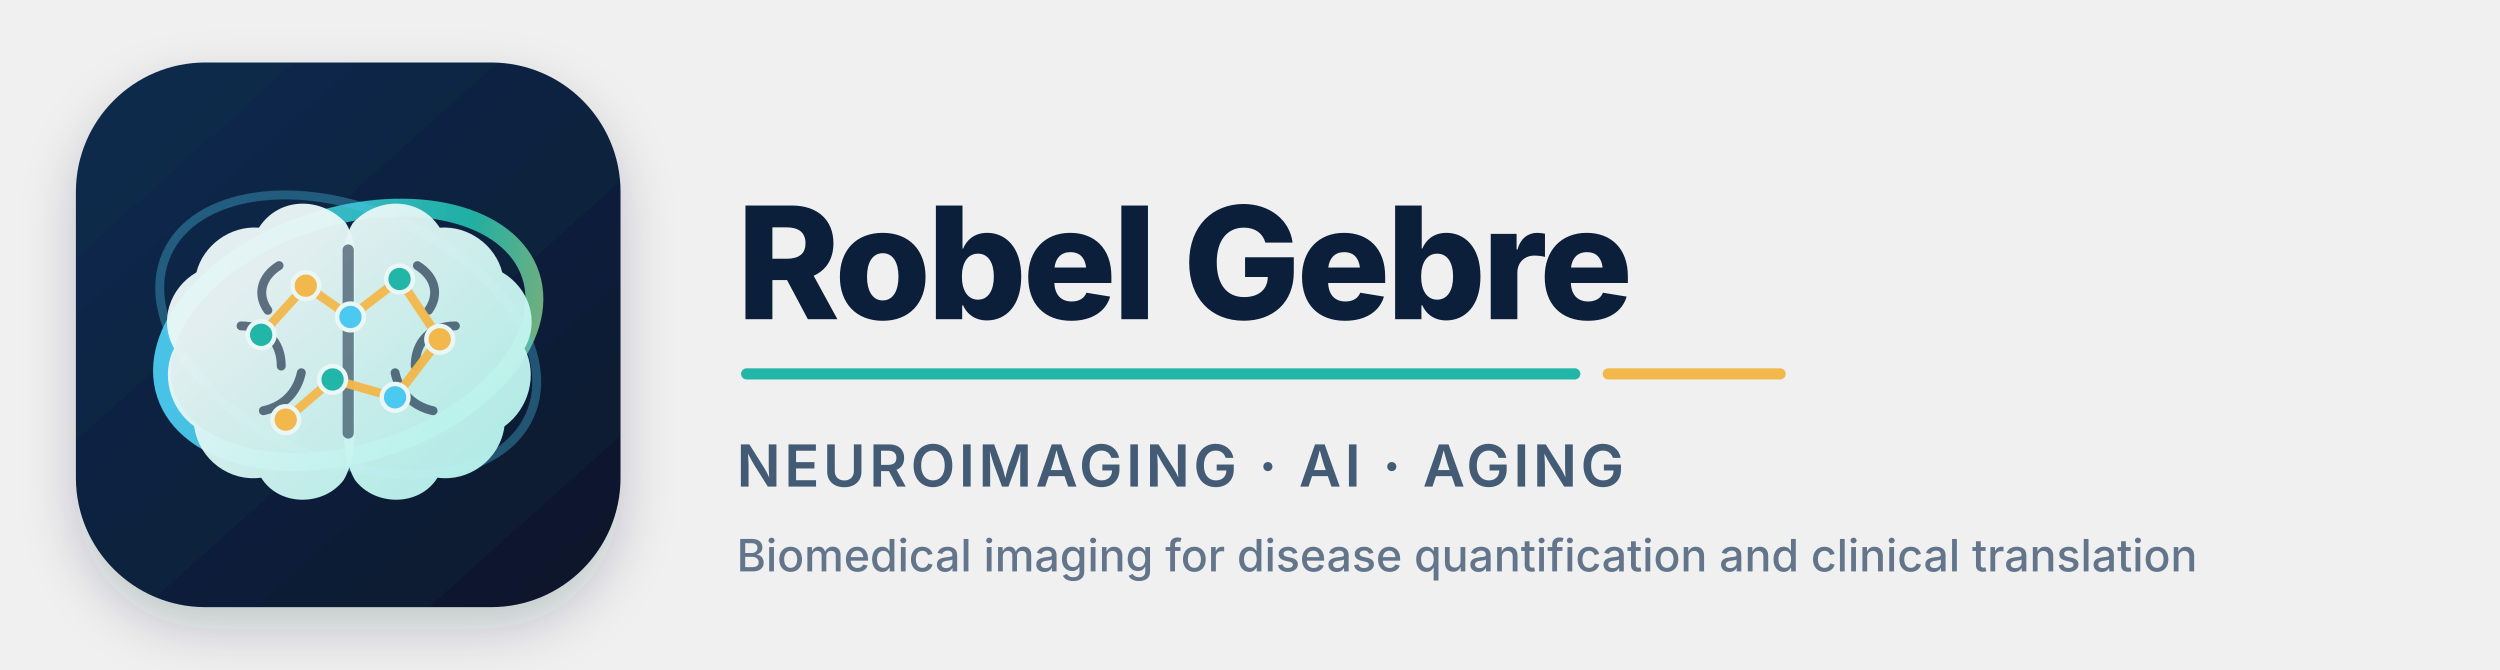
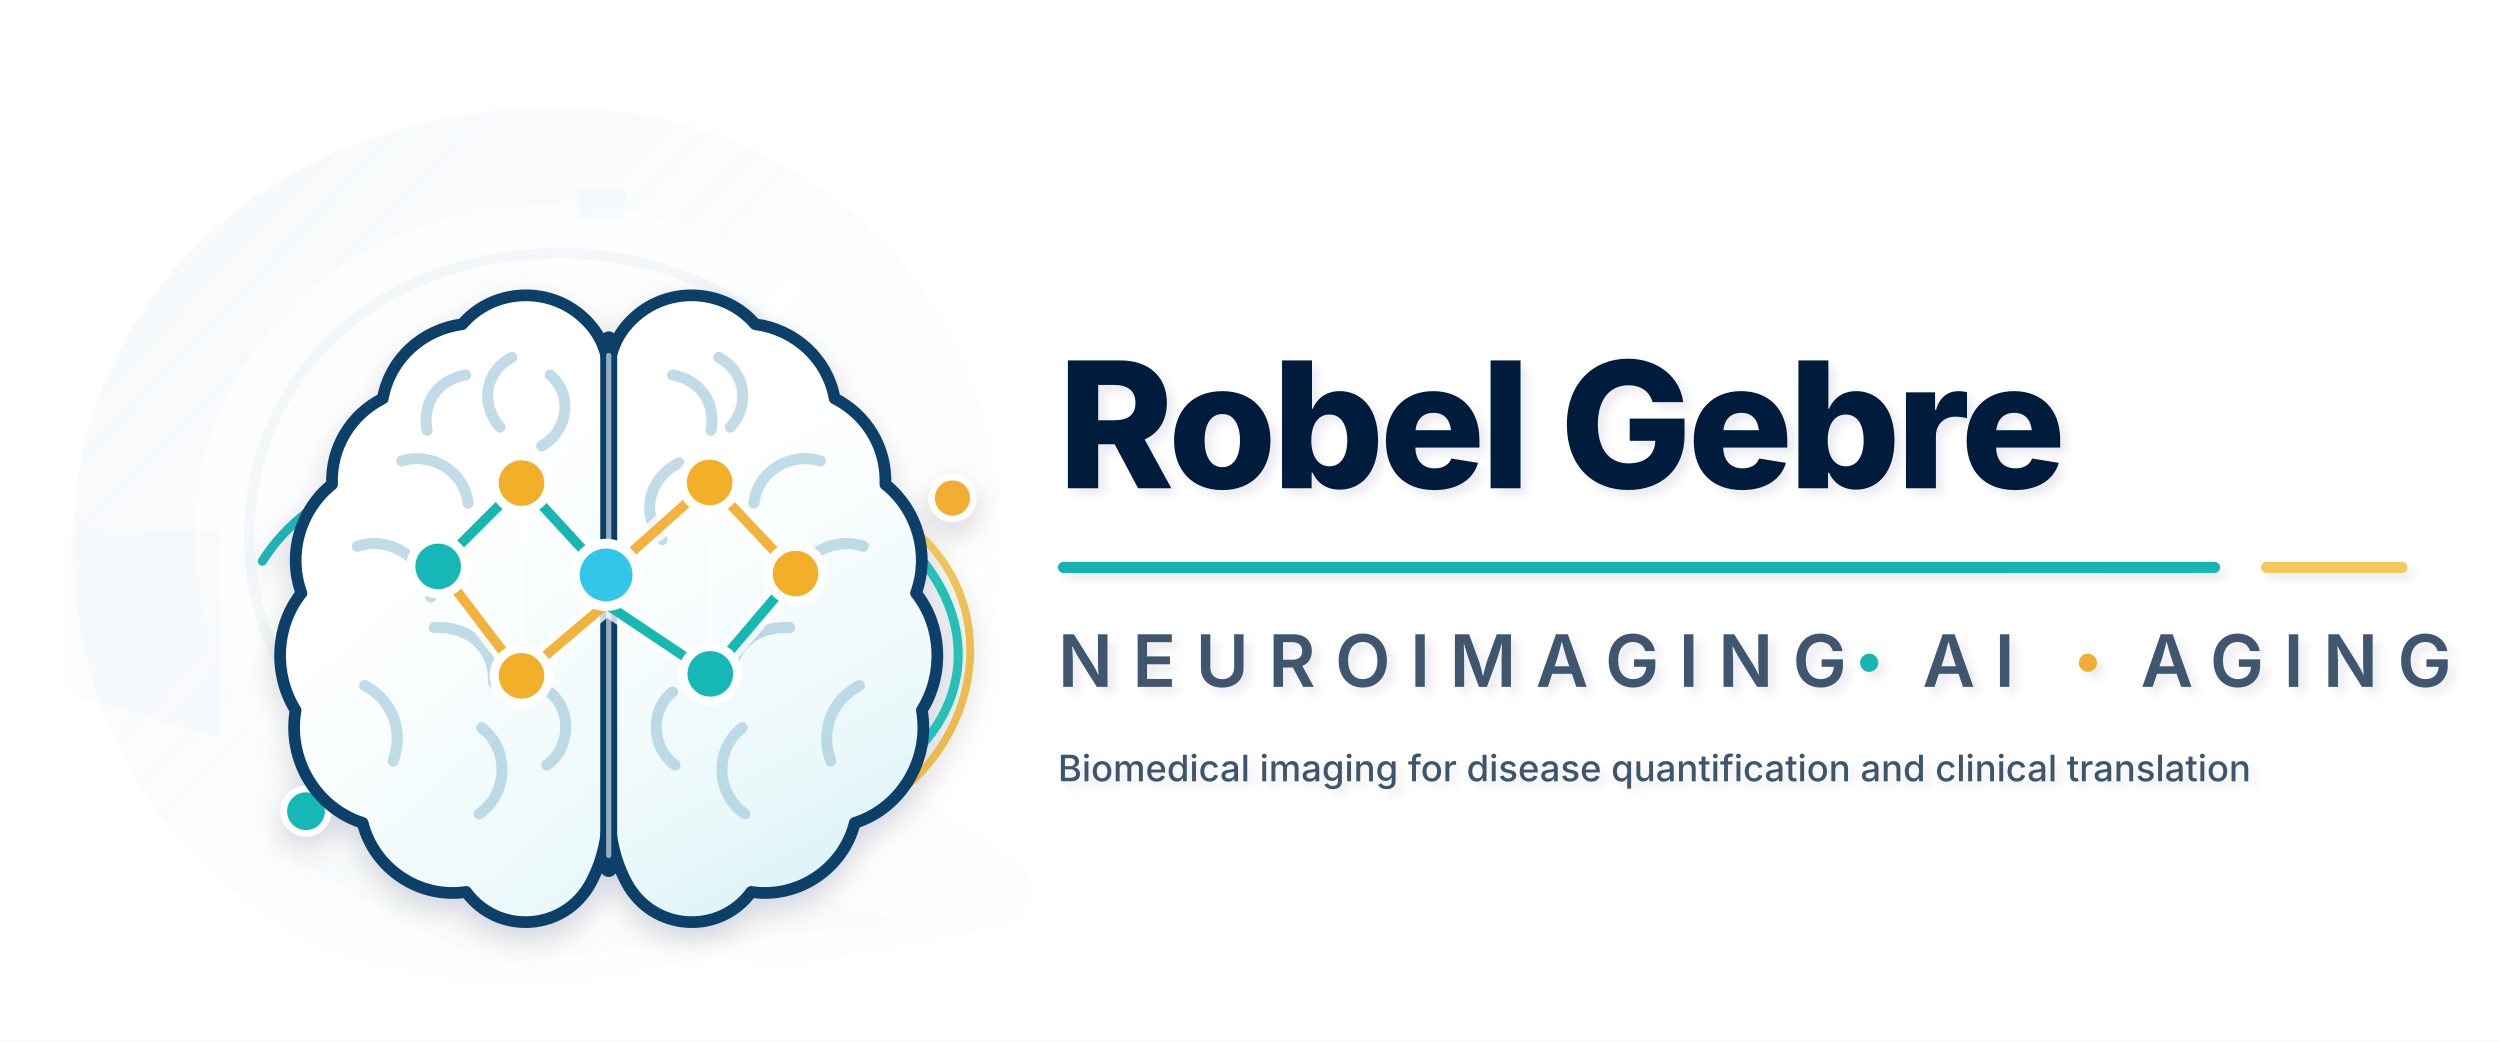
- <svg xmlns="http://www.w3.org/2000/svg" viewBox="0 0 1120 300" role="img" aria-labelledby="title desc">
+ <svg xmlns="http://www.w3.org/2000/svg" viewBox="0 0 3840 1600" role="img" aria-labelledby="title desc">
  <defs>
-     <linearGradient id="markBg" x1="30" y1="30" x2="245" y2="270" gradientUnits="userSpaceOnUse">
-       <stop offset="0" stop-color="#102A4C" />
-       <stop offset="0.52" stop-color="#0B1F3A" />
-       <stop offset="1" stop-color="#071425" />
+     <linearGradient id="navyText" x1="1510" y1="450" x2="3450" y2="825" gradientUnits="userSpaceOnUse">
+       <stop offset="0" stop-color="#061E3D" />
+       <stop offset="1" stop-color="#0B315B" />
    </linearGradient>
-     <linearGradient id="markOrbit" x1="53" y1="95" x2="241" y2="199" gradientUnits="userSpaceOnUse">
-       <stop offset="0" stop-color="#4CC9F0" />
-       <stop offset="0.55" stop-color="#21B6A8" />
-       <stop offset="1" stop-color="#F2B84B" />
+     <linearGradient id="brainFill" x1="520" y1="420" x2="1180" y2="1160" gradientUnits="userSpaceOnUse">
+       <stop offset="0" stop-color="#FFFFFF" />
+       <stop offset="0.58" stop-color="#E9F8FA" />
+       <stop offset="1" stop-color="#BFE9F2" />
    </linearGradient>
-     <linearGradient id="markBrain" x1="90" y1="88" x2="207" y2="219" gradientUnits="userSpaceOnUse">
-       <stop offset="0" stop-color="#EAF7F6" />
-       <stop offset="1" stop-color="#A7F3EA" />
+     <linearGradient id="brainFill2" x1="845" y1="420" x2="1270" y2="1190" gradientUnits="userSpaceOnUse">
+       <stop offset="0" stop-color="#FFFFFF" />
+       <stop offset="0.56" stop-color="#EAF8FA" />
+       <stop offset="1" stop-color="#C7EDF5" />
    </linearGradient>
-     <filter id="logoShadow" x="-20%" y="-20%" width="140%" height="140%">
-       <feDropShadow dx="0" dy="10" stdDeviation="12" flood-color="#0B1F3A" flood-opacity="0.20" />
+     <linearGradient id="tealLine" x1="1380" y1="870" x2="3405" y2="870" gradientUnits="userSpaceOnUse">
+       <stop offset="0" stop-color="#17B2B2" />
+       <stop offset="1" stop-color="#22C0B6" />
+     </linearGradient>
+     <linearGradient id="goldLine" x1="3415" y1="870" x2="3665" y2="870" gradientUnits="userSpaceOnUse">
+       <stop offset="0" stop-color="#F3C85B" />
+       <stop offset="1" stop-color="#F1A62A" />
+     </linearGradient>
+     <linearGradient id="scannerGrad" x1="92" y1="180" x2="1350" y2="1390" gradientUnits="userSpaceOnUse">
+       <stop offset="0" stop-color="#B9D0E3" stop-opacity="0.34" />
+       <stop offset="1" stop-color="#D8E6F1" stop-opacity="0.06" />
+     </linearGradient>
+     <linearGradient id="orbitTeal" x1="360" y1="650" x2="1290" y2="1010" gradientUnits="userSpaceOnUse">
+       <stop offset="0" stop-color="#18AEB4" />
+       <stop offset="1" stop-color="#22C1B6" />
+     </linearGradient>
+     <linearGradient id="orbitGold" x1="875" y1="590" x2="1450" y2="1008" gradientUnits="userSpaceOnUse">
+       <stop offset="0" stop-color="#F3C85B" />
+       <stop offset="1" stop-color="#E1A11C" />
+     </linearGradient>
+     <filter id="softShadow" x="-20%" y="-20%" width="140%" height="140%">
+       <feDropShadow dx="0" dy="18" stdDeviation="22" flood-color="#071E36" flood-opacity="0.16" />
+     </filter>
+     <filter id="textShadow" x="-5%" y="-10%" width="110%" height="130%">
+       <feDropShadow dx="10" dy="10" stdDeviation="7" flood-color="#0A2947" flood-opacity="0.08" />
    </filter>
  </defs>
-   <g transform="translate(34 28)" filter="url(#logoShadow)">
-     <rect width="244" height="244" rx="58" fill="url(#markBg)" />
-     <g fill="none" stroke-linecap="round">
-       <ellipse cx="122" cy="122" rx="86" ry="53" transform="rotate(-18 122 122)" stroke="url(#markOrbit)" stroke-width="8" opacity="0.95" />
-       <ellipse cx="122" cy="122" rx="89" ry="56" transform="rotate(24 122 122)" stroke="#4CC9F0" stroke-width="4" opacity="0.33" />
+   <rect width="3840" height="1600" fill="#FFFFFF" />
+   <g opacity="0.42">
+     <path d="M112 836 C112 452 428 166 858 165 C1192 166 1465 386 1528 701 C1569 909 1499 1129 1347 1292 C1173 1478 896 1556 620 1496 C328 1431 112 1170 112 836Z" fill="url(#scannerGrad)" />
+     <path d="M301 823 C301 529 540 316 853 316 C1171 316 1415 533 1415 824 C1415 1119 1176 1328 853 1328 C533 1328 301 1119 301 823Z" fill="#FFFFFF" opacity="0.56" />
+     <path d="M383 823 C383 571 589 389 858 389 C1126 389 1334 574 1334 823 C1334 1076 1127 1256 858 1256 C585 1256 383 1075 383 823Z" fill="none" stroke="#BFD3E5" stroke-width="16" opacity="0.38" />
+     <path d="M535 823 C535 665 668 548 858 548 C1048 548 1182 665 1182 823 C1182 982 1048 1098 858 1098 C668 1098 535 982 535 823Z" fill="#DAEAF4" opacity="0.14" />
+     <path d="M108 814 L340 814 L340 1135 L108 1066Z" fill="#D8E8F2" opacity="0.25" />
+     <path d="M438 1315 L1042 1315 L1395 1418 L742 1480Z" fill="#D9E8F2" opacity="0.23" />
+     <path d="M1018 1090 C1214 1131 1417 1209 1567 1328 C1598 1353 1582 1415 1542 1423 L1207 1486 C1185 1490 1162 1486 1143 1474 L807 1272 Z" fill="#D6E5EF" opacity="0.18" />
+     <path d="M887 292 L962 292 L958 337 L887 337Z" fill="#C6DAEA" opacity="0.22" />
+   </g>
+   <g transform="translate(325 240)" filter="url(#softShadow)">
+     <g fill="none" stroke-linecap="round" stroke-linejoin="round">
+       <path d="M78 622 C224 388 748 384 1004 544 C1158 641 1196 805 1076 920 C895 1095 360 1046 128 810" stroke="url(#orbitTeal)" stroke-width="14" opacity="0.95" />
+       <path d="M1032 542 C1210 639 1205 868 1045 986 C852 1130 388 1052 158 840" stroke="url(#orbitGold)" stroke-width="12" opacity="0.88" />
+       <circle cx="1138" cy="525" r="32" fill="#F1AE30" stroke="#FFFFFF" stroke-width="10" />
+       <circle cx="145" cy="1006" r="34" fill="#15B8B7" stroke="#FFFFFF" stroke-width="10" />
    </g>
    <g>
-       <path d="M121 72c-11-12-30-12-39 2-13-1-25 8-28 20-12 7-17 22-10 34-6 12-2 27 9 35 2 15 16 25 30 23 8 13 28 13 37 1 4-7 5-15 5-24V89c0-7-1-12-4-17Z" fill="url(#markBrain)" opacity="0.96" />
-       <path d="M124 72c11-12 30-12 39 2 13-1 25 8 28 20 12 7 17 22 10 34 6 12 2 27-9 35-2 15-16 25-30 23-8 13-28 13-37 1-4-7-5-15-5-24V89c0-7 1-12 4-17Z" fill="url(#markBrain)" opacity="0.96" />
-       <path d="M122 84v82" fill="none" stroke="#0B1F3A" stroke-width="5" stroke-linecap="round" opacity="0.55" />
+       <path d="M570 247         C516 198 431 204 385 258         C324 266 274 311 263 372         C214 397 183 447 185 504         C136 543 116 611 138 671         C98 721 94 795 129 851         C116 926 160 1001 232 1024         C250 1095 320 1141 391 1130         C440 1197 543 1191 583 1115         C604 1075 611 1035 611 962         L611 348         C611 305 599 273 570 247 Z" fill="url(#brainFill)" stroke="#073F68" stroke-width="18" stroke-linejoin="round" />
+       <path d="M650 247         C704 198 789 204 835 258         C896 266 946 311 957 372         C1006 397 1037 447 1035 504         C1084 543 1104 611 1082 671         C1122 721 1126 795 1091 851         C1104 926 1060 1001 988 1024         C970 1095 900 1141 829 1130         C780 1197 677 1191 637 1115         C616 1075 609 1035 609 962         L609 348         C609 305 621 273 650 247 Z" fill="url(#brainFill2)" stroke="#073F68" stroke-width="18" stroke-linejoin="round" />
+       <path d="M610 282 L610 1094" stroke="#073F68" stroke-width="26" stroke-linecap="round" />
+       <path d="M610 306 L610 1074" stroke="#FFFFFF" stroke-width="8" stroke-linecap="round" opacity="0.58" />
    </g>
-     <g fill="none" stroke="#0B1F3A" stroke-width="4" stroke-linecap="round" stroke-linejoin="round" opacity="0.62">
-       <path d="M91 91c-8 5-10 13-5 20" />
-       <path d="M74 118c11 0 18 7 18 18" />
-       <path d="M84 156c9-2 15-8 17-17" />
-       <path d="M153 91c8 5 10 13 5 20" />
-       <path d="M170 118c-11 0-18 7-18 18" />
-       <path d="M160 156c-9-2-15-8-17-17" />
+     <g fill="none" stroke="#9BC7D8" stroke-width="17" stroke-linecap="round" stroke-linejoin="round" opacity="0.62">
+       <path d="M390 336 C346 344 323 380 331 421" />
+       <path d="M461 309 C417 333 414 384 443 416" />
+       <path d="M520 336 C555 365 549 421 507 445" />
+       <path d="M292 468 C336 454 388 482 394 533" />
+       <path d="M224 599 C275 582 331 619 337 677" />
+       <path d="M342 724 C397 721 435 757 433 808" />
+       <path d="M235 813 C277 835 296 881 279 929" />
+       <path d="M415 878 C458 911 456 979 411 1010" />
+       <path d="M519 823 C553 849 553 908 515 935" />
+       <path d="M708 336 C752 344 775 380 767 421" />
+       <path d="M779 309 C823 333 826 384 797 416" />
+       <path d="M718 471 C673 493 657 548 692 589" />
+       <path d="M935 468 C891 454 839 482 833 533" />
+       <path d="M1001 599 C950 582 894 619 888 677" />
+       <path d="M888 724 C833 721 795 757 797 808" />
+       <path d="M995 813 C953 835 934 881 951 929" />
+       <path d="M815 878 C772 911 774 979 819 1010" />
+       <path d="M708 823 C674 849 674 908 712 935" />
    </g>
    <g stroke-linecap="round" stroke-linejoin="round">
-       <path d="M83 122 103 100 123 114 145 97 163 124 143 150 115 142 94 160" fill="none" stroke="#F2B84B" stroke-width="4" opacity="0.95" />
-       <circle cx="83" cy="122" r="6" fill="#21B6A8" stroke="#EAF7F6" stroke-width="2" />
-       <circle cx="103" cy="100" r="6" fill="#F2B84B" stroke="#EAF7F6" stroke-width="2" />
-       <circle cx="123" cy="114" r="6" fill="#4CC9F0" stroke="#EAF7F6" stroke-width="2" />
-       <circle cx="145" cy="97" r="6" fill="#21B6A8" stroke="#EAF7F6" stroke-width="2" />
-       <circle cx="163" cy="124" r="6" fill="#F2B84B" stroke="#EAF7F6" stroke-width="2" />
-       <circle cx="143" cy="150" r="6" fill="#4CC9F0" stroke="#EAF7F6" stroke-width="2" />
-       <circle cx="115" cy="142" r="6" fill="#21B6A8" stroke="#EAF7F6" stroke-width="2" />
-       <circle cx="94" cy="160" r="6" fill="#F2B84B" stroke="#EAF7F6" stroke-width="2" />
+       <path d="M348 630 L476 502 L606 643 L765 501 L897 641 L766 795 L606 688 L476 798 Z" fill="none" stroke="#FFFFFF" stroke-width="34" opacity="0.78" />
+       <path d="M348 630 L476 502 L606 643" fill="none" stroke="#13B7B1" stroke-width="15" />
+       <path d="M606 643 L765 501 L897 641" fill="none" stroke="#F2B23C" stroke-width="15" />
+       <path d="M897 641 L766 795 L606 688" fill="none" stroke="#19B9B2" stroke-width="15" />
+       <path d="M606 688 L476 798 L348 630" fill="none" stroke="#F2B23C" stroke-width="15" />
+       <path d="M476 502 L476 798" stroke="#FFFFFF" stroke-width="7" opacity="0.85" />
+       <path d="M765 501 L766 795" stroke="#FFFFFF" stroke-width="7" opacity="0.85" />
+       <circle cx="348" cy="630" r="42" fill="#18B8B7" stroke="#FFFFFF" stroke-width="14" />
+       <circle cx="476" cy="502" r="42" fill="#F2AF2C" stroke="#FFFFFF" stroke-width="14" />
+       <circle cx="606" cy="643" r="48" fill="#31C7EA" stroke="#FFFFFF" stroke-width="15" />
+       <circle cx="765" cy="501" r="42" fill="#F2AF2C" stroke="#FFFFFF" stroke-width="14" />
+       <circle cx="897" cy="641" r="42" fill="#F2AF2C" stroke="#FFFFFF" stroke-width="14" />
+       <circle cx="766" cy="795" r="42" fill="#18B8B7" stroke="#FFFFFF" stroke-width="14" />
+       <circle cx="476" cy="798" r="42" fill="#F2AF2C" stroke="#FFFFFF" stroke-width="14" />
    </g>
  </g>
-   <g transform="translate(330 73)">
-     <text x="0" y="70" font-family="Inter, Segoe UI, Arial, sans-serif" font-size="70" font-weight="800" letter-spacing="-1.8" fill="#0B1F3A">Robel Gebre</text>
-     <rect x="2" y="92" width="376" height="5" rx="2.5" fill="#21B6A8" />
-     <rect x="388" y="92" width="82" height="5" rx="2.5" fill="#F2B84B" />
-     <text x="0" y="145" font-family="Inter, Segoe UI, Arial, sans-serif" font-size="26" font-weight="600" letter-spacing="1.6" fill="#435B74">NEUROIMAGING · AI · AGING</text>
-     <text x="0" y="183" font-family="Inter, Segoe UI, Arial, sans-serif" font-size="20" font-weight="500" fill="#62758A">Biomedical imaging for disease quantification and clinical translation</text>
+   <g transform="translate(1625 465)" filter="url(#textShadow)">
+     <text x="0" y="285" font-family="Inter, Segoe UI, Helvetica Neue, Arial, sans-serif" font-size="270" font-weight="800" letter-spacing="-7" fill="url(#navyText)">Robel Gebre</text>
+     <rect x="0" y="398" width="1785" height="17" rx="8.5" fill="url(#tealLine)" />
+     <rect x="1848" y="398" width="225" height="17" rx="8.5" fill="url(#goldLine)" />
+     <text x="0" y="590" font-family="Inter, Segoe UI, Helvetica Neue, Arial, sans-serif" font-size="111" font-weight="600" letter-spacing="30" fill="#40566E">NEUROIMAGING</text>
+     <circle cx="1246" cy="553" r="14" fill="#13B7B1" />
+     <text x="1328" y="590" font-family="Inter, Segoe UI, Helvetica Neue, Arial, sans-serif" font-size="111" font-weight="600" letter-spacing="30" fill="#40566E">AI</text>
+     <circle cx="1582" cy="553" r="14" fill="#F1AE30" />
+     <text x="1663" y="590" font-family="Inter, Segoe UI, Helvetica Neue, Arial, sans-serif" font-size="111" font-weight="600" letter-spacing="30" fill="#40566E">AGING</text>
+     <text x="0" y="735" font-family="Inter, Segoe UI, Helvetica Neue, Arial, sans-serif" font-size="56" font-weight="450" fill="#3D566D">Biomedical imaging for disease quantification and clinical translation</text>
  </g>
</svg>
